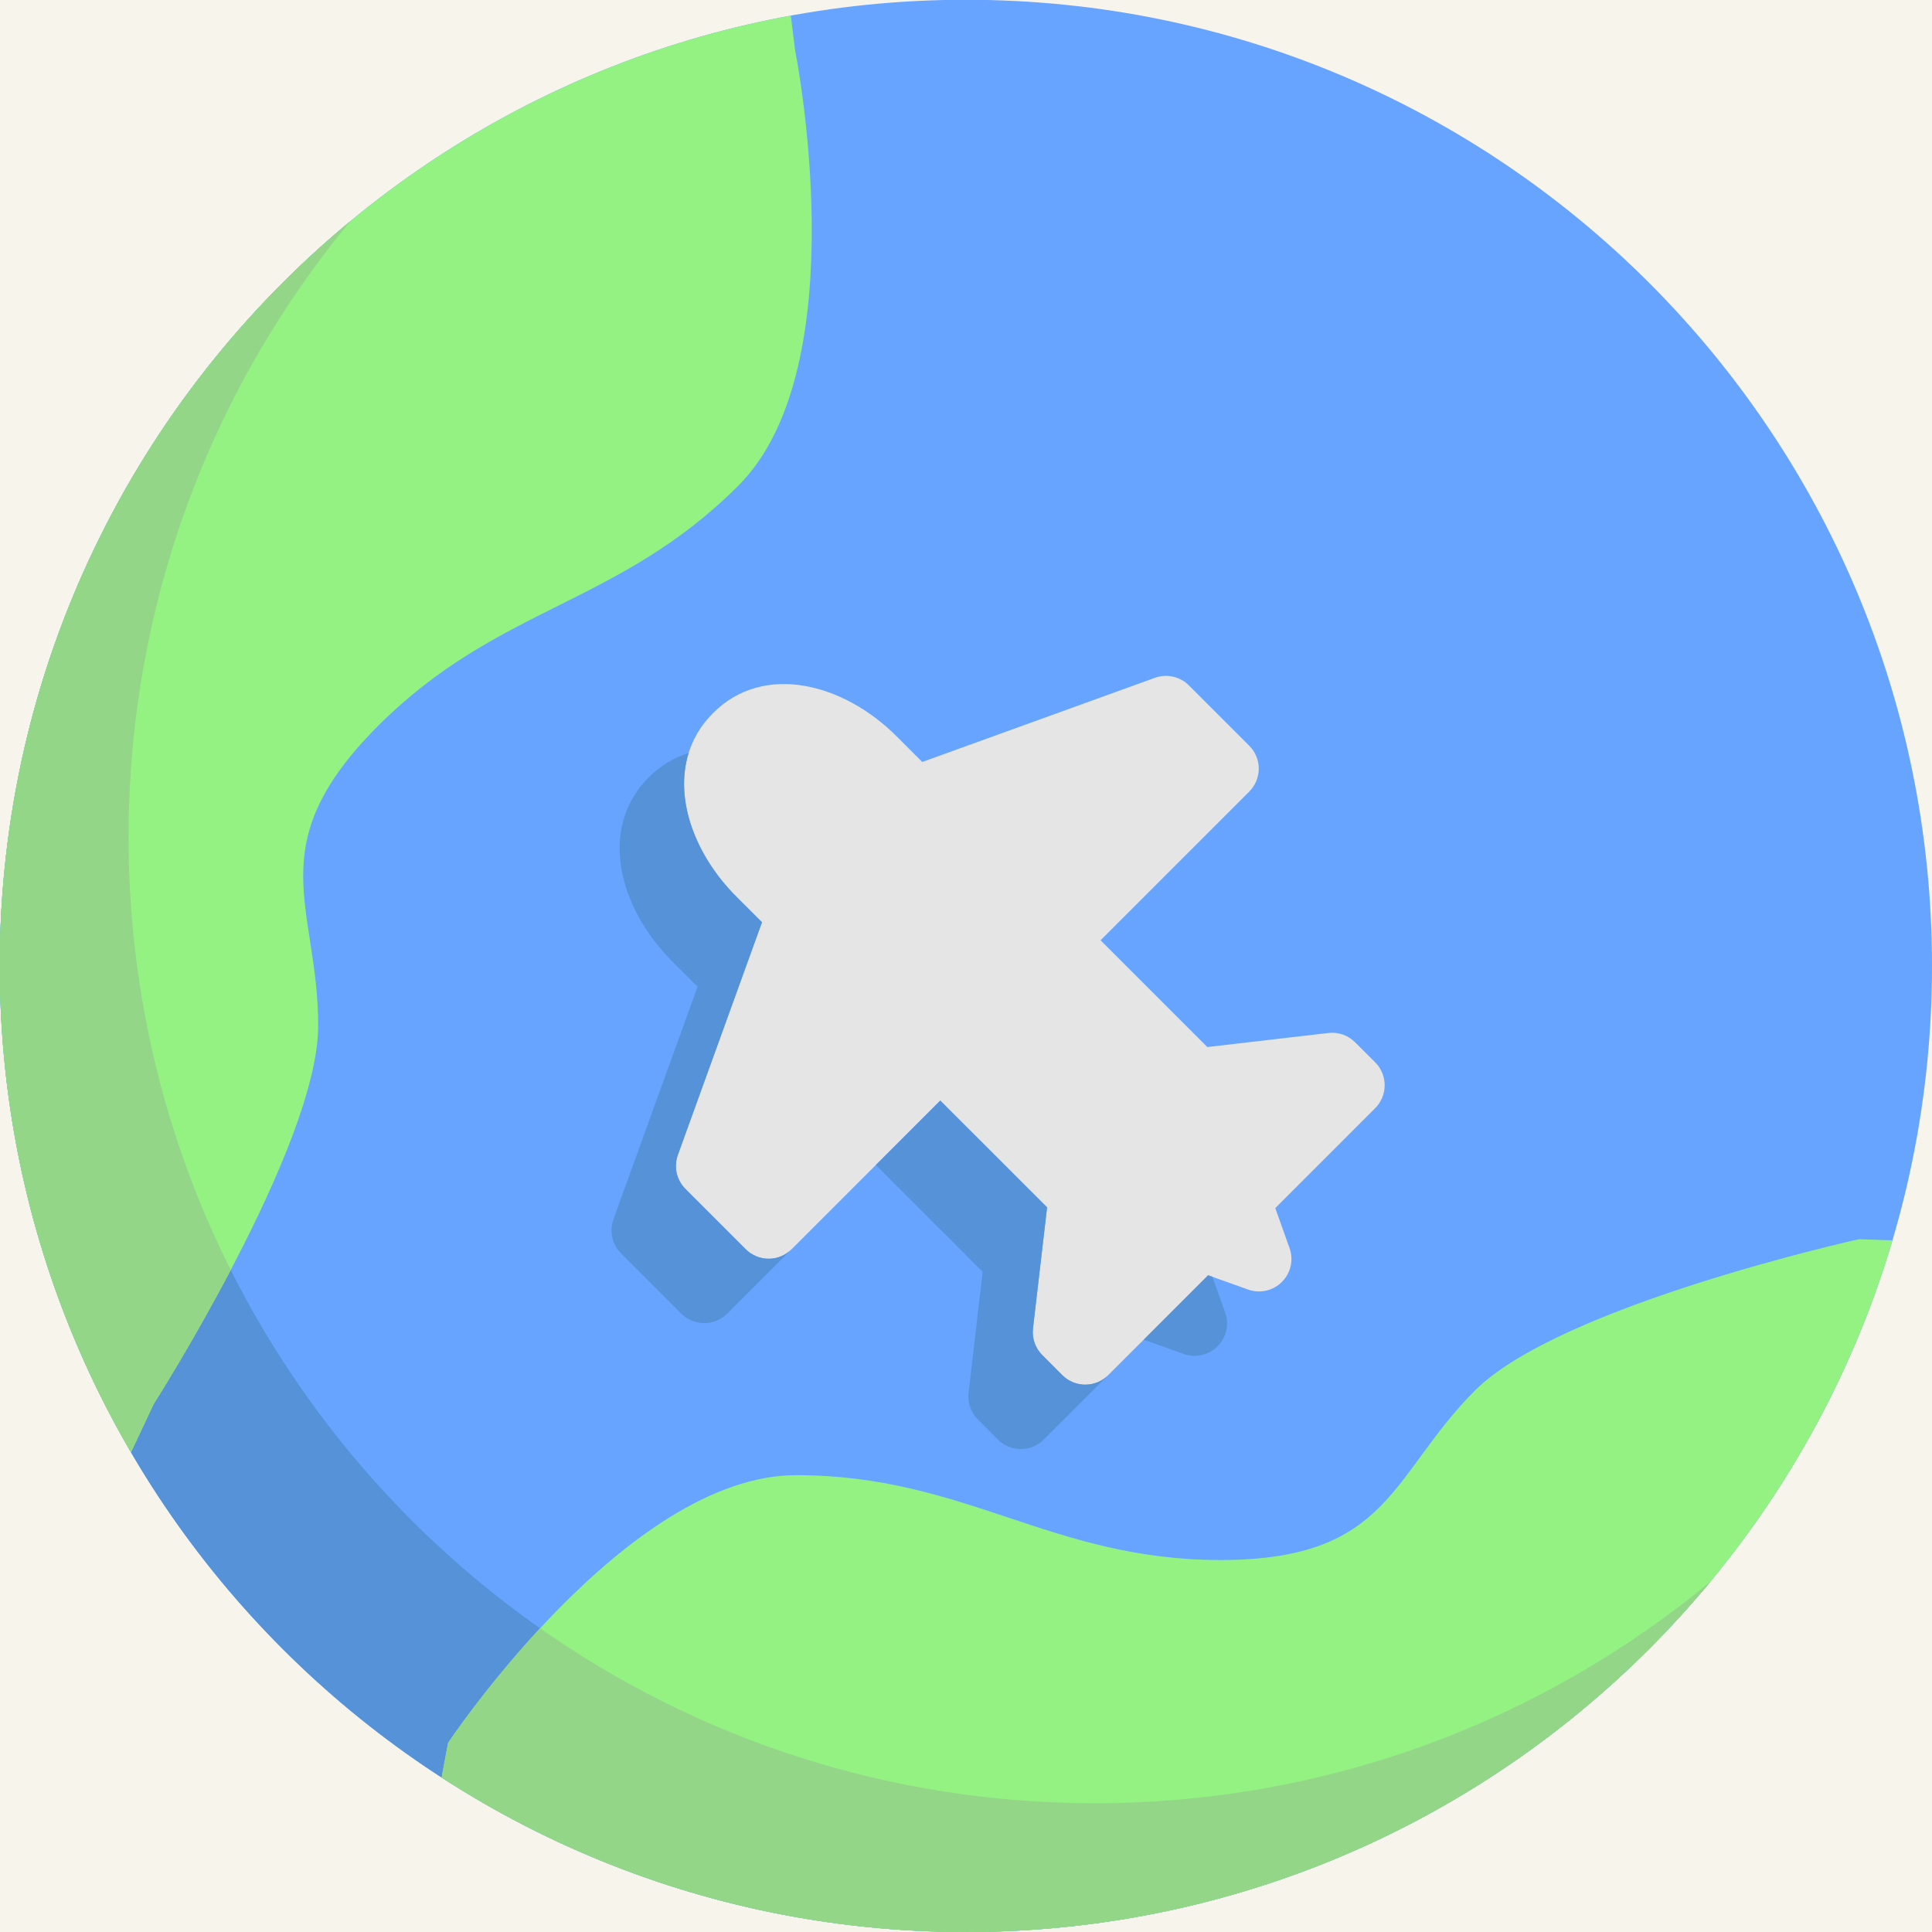
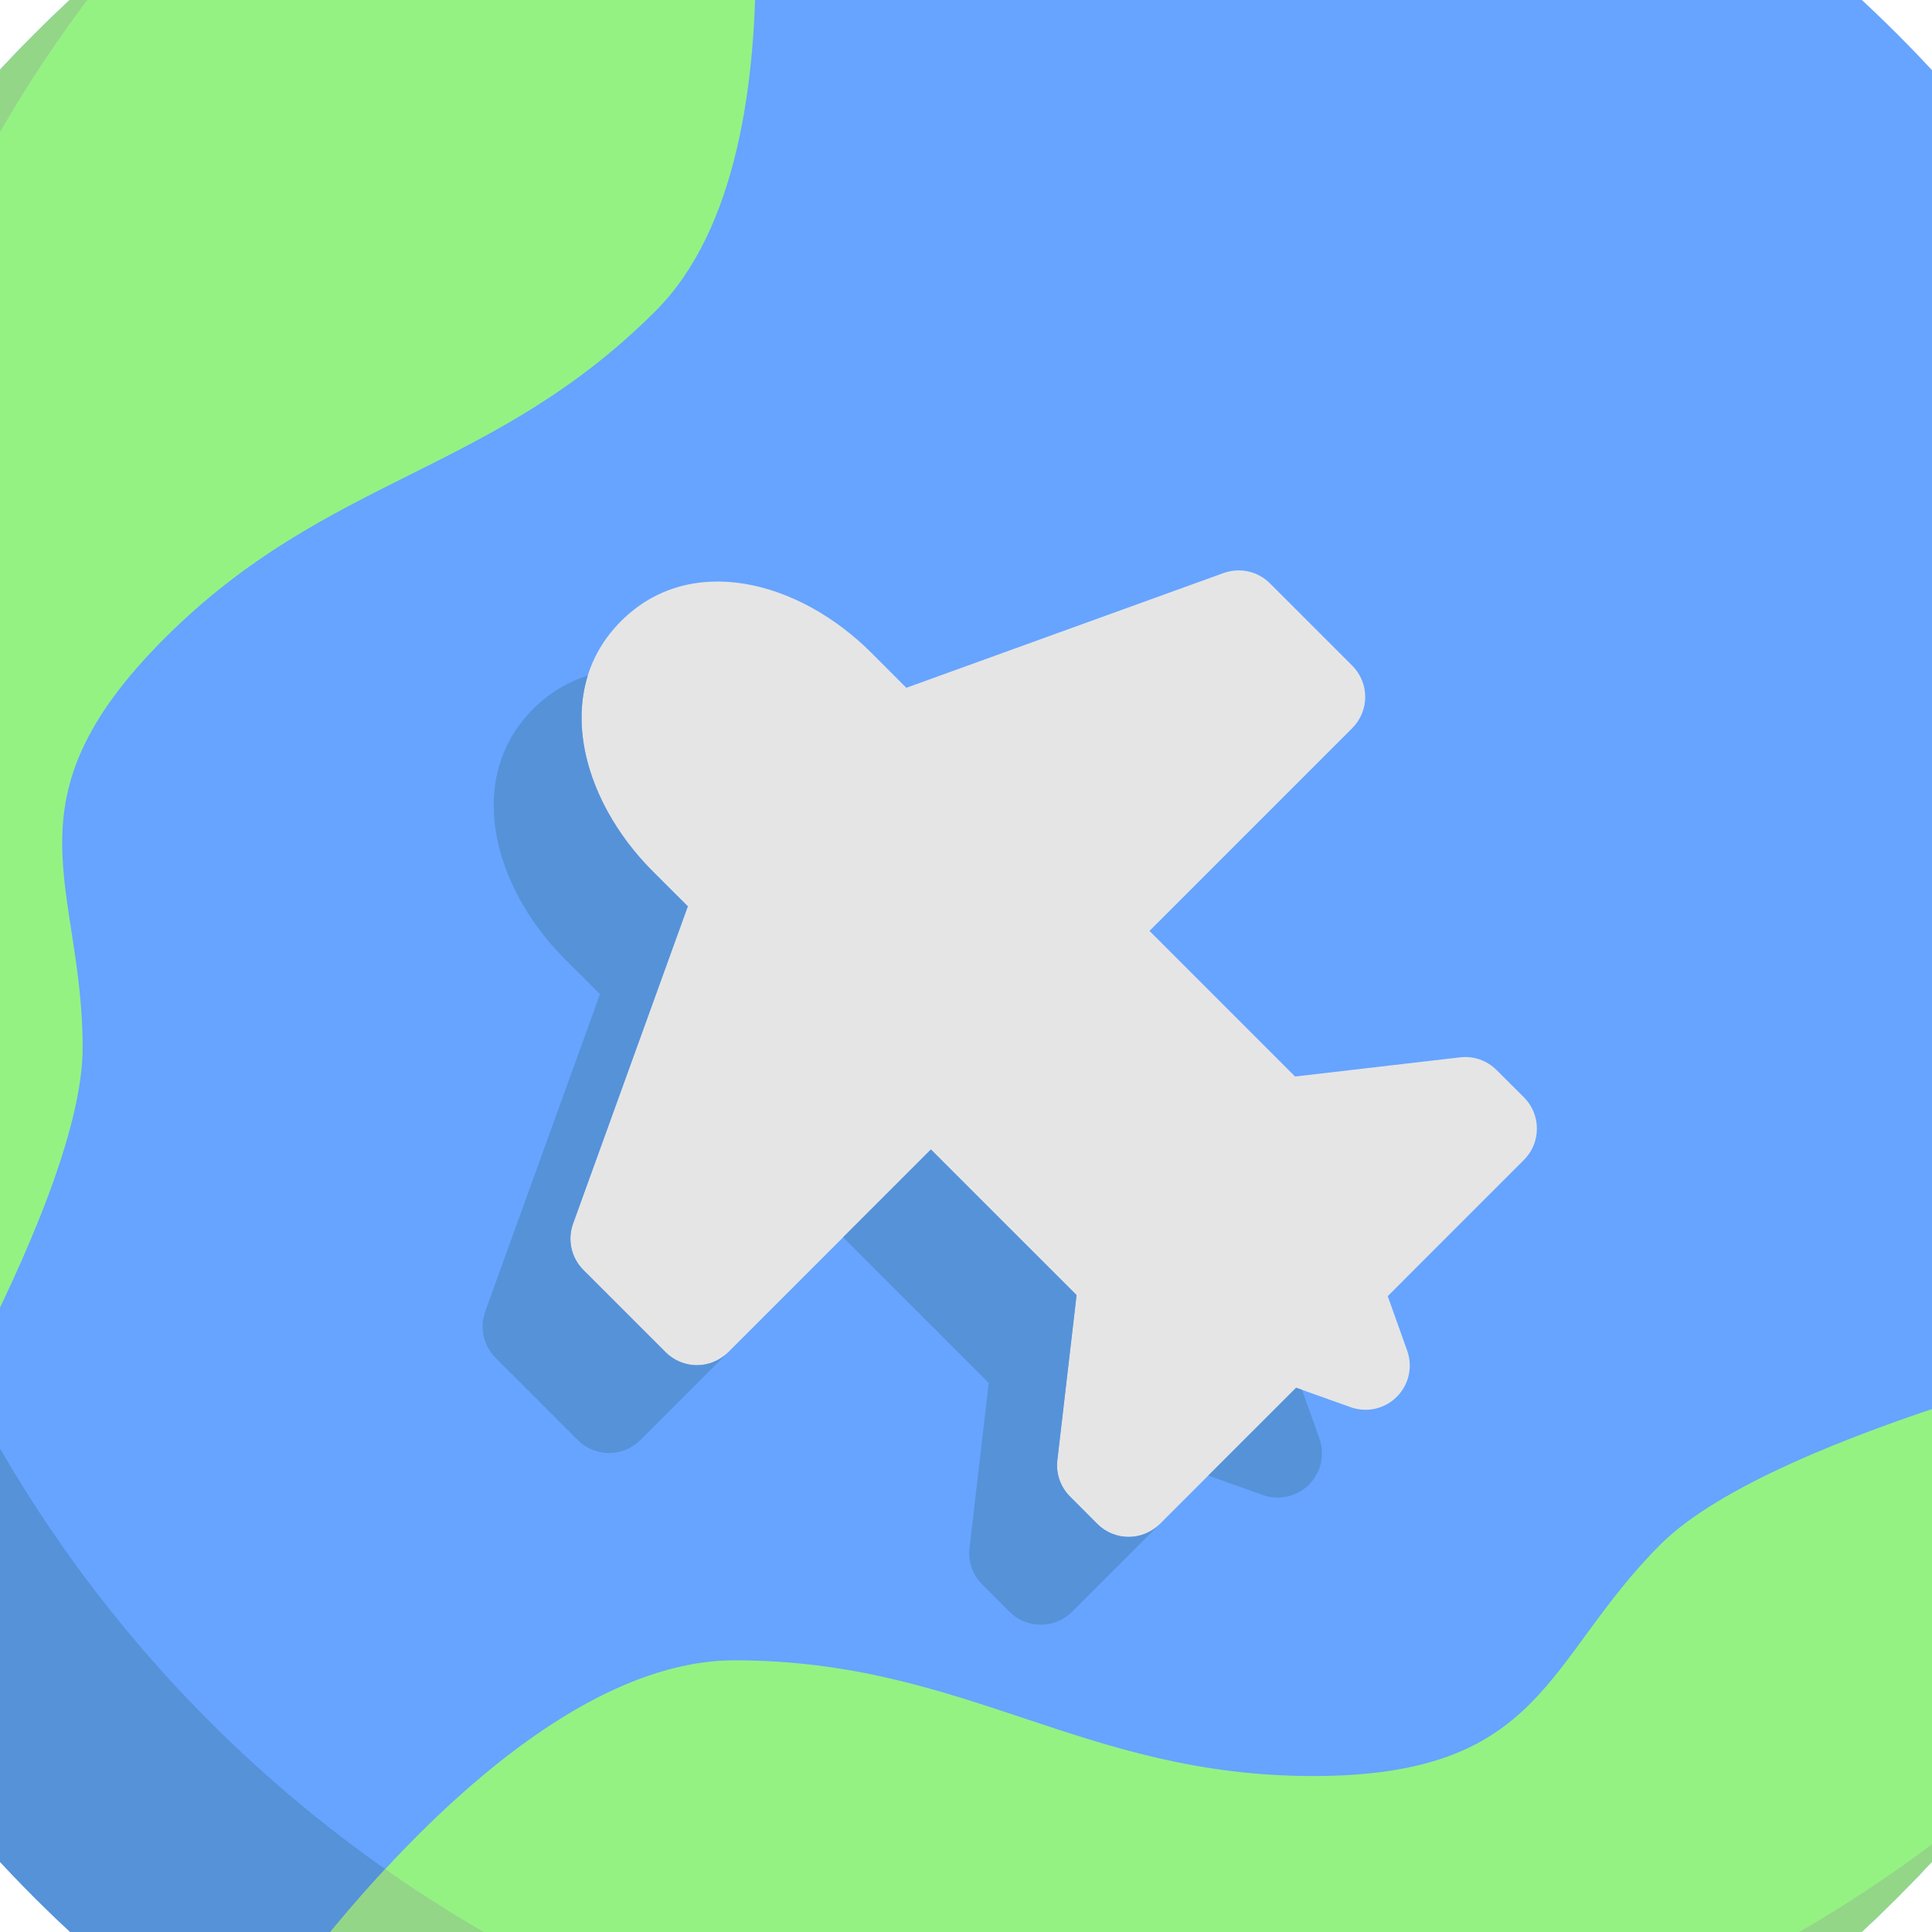
- <svg xmlns="http://www.w3.org/2000/svg" clip-rule="evenodd" fill-rule="evenodd" height="512" stroke-linejoin="round" stroke-miterlimit="2" viewBox="514 514 60 60" width="512">
-   <rect x="514" y="514" width="60" height="60" fill="#F7F4EB" />
-   <path d="m574 543.997c0-16.572-13.432-30.004-30.003-30.004-16.572 0-30.004 13.432-30.004 30.004 0 16.571 13.432 30.003 30.004 30.003 16.571 0 30.003-13.432 30.003-30.003z" fill="#66a4ff" />
-   <path d="m524.875 520.875c-6.647 5.502-10.882 13.817-10.882 23.122 0 16.571 13.432 30.003 30.004 30.003 9.304 0 17.619-4.235 23.122-10.882-5.193 4.299-11.856 6.882-19.122 6.882-16.572 0-30.004-13.432-30.004-30.003 0-7.267 2.583-13.93 6.882-19.122z" fill="#5692d8" />
-   <path d="m572.772 552.521c-3.673 12.418-15.165 21.479-28.775 21.479-6.003 0-11.593-1.762-16.282-4.798l.201-1.075s5.536-8.314 10.809-8.314c5.272 0 7.908 2.635 13.18 2.635s5.272-2.635 7.908-5.271c2.635-2.636 11.914-4.692 11.914-4.692z" fill="#94f283" />
-   <path d="m567.119 563.118c-5.504 6.648-13.819 10.882-23.122 10.882-6.003 0-11.593-1.762-16.282-4.798l.201-1.075s1.131-1.698 2.857-3.56c4.874 3.423 10.814 5.433 17.224 5.433 7.266 0 13.929-2.583 19.122-6.882z" fill="#94d688" />
-   <path d="m538.559 514.485.134 1.078s1.965 9.793-1.763 13.52c-3.728 3.728-7.456 3.728-11.184 7.456-3.727 3.729-1.864 5.593-1.864 9.32 0 3.729-5.108 11.742-5.108 11.742l-.707 1.501c-2.59-4.436-4.074-9.597-4.074-15.105 0-14.714 10.59-26.953 24.566-29.512z" fill="#94f283" />
-   <path d="m524.874 520.876c-4.298 5.191-6.881 11.854-6.881 19.121 0 4.833 1.143 9.4 3.172 13.442-1.22 2.325-2.391 4.162-2.391 4.162l-.707 1.501c-2.59-4.436-4.074-9.597-4.074-15.105 0-9.304 4.234-17.618 10.881-23.121z" fill="#94d688" />
-   <path d="m542.641 537.664-.797-.798c-1.655-1.654-4.13-2.291-5.699-.722-.001 0-.001 0-.001.001-1.569 1.569-.932 4.044.722 5.699l.798.797-2.613 7.226c-.133.368-.042.778.234 1.055l1.874 1.874c.189.189.445.295.712.296.267 0 .523-.107.712-.295l4.618-4.618 3.317 3.316-.438 3.759c-.036.305.07.61.288.828l.623.625c.189.189.445.295.713.295.267 0 .523-.106.712-.295l3.103-3.102 1.242.443c.366.131.775.039 1.05-.237.276-.275.368-.684.237-1.05l-.443-1.242 3.102-3.103c.189-.189.295-.445.295-.712 0-.268-.106-.524-.295-.713l-.625-.623c-.218-.218-.523-.324-.828-.288l-3.759.437-3.316-3.316 4.618-4.618c.188-.189.295-.445.295-.712s-.107-.523-.296-.712l-1.874-1.874c-.277-.276-.687-.367-1.055-.235z" fill="#e5e5e5" />
-   <path d="m541.201 550.179 3.317 3.316-.438 3.759c-.036.305.07.61.288.828l.623.625c.189.189.445.295.713.295.267 0 .523-.106.712-.295l3.103-3.102 1.242.443c.366.131.775.039 1.05-.237.276-.275.368-.684.237-1.05l-.396-1.109-.133-.047-3.103 3.102c-.189.189-.445.295-.712.295-.268 0-.524-.106-.713-.295l-.623-.625c-.218-.218-.324-.523-.288-.828l.438-3.759-3.317-3.316zm-5.815-12.793c-.449.14-.871.388-1.241.758-.001 0-.001 0-.001.001-1.569 1.569-.932 4.044.722 5.699l.798.797-2.613 7.226c-.133.368-.042.778.234 1.055l1.874 1.874c.189.189.445.295.712.296.267 0 .523-.107.712-.295l2-2c-.189.188-.445.295-.712.295-.267-.001-.523-.107-.712-.296l-1.874-1.874c-.276-.277-.367-.687-.234-1.055l2.613-7.226-.798-.797c-1.264-1.264-1.933-3.006-1.48-4.458zm19.321 13.03-1.102 1.103 1.103-1.103z" fill="#5692d8" />
+ <svg xmlns="http://www.w3.org/2000/svg" clip-rule="evenodd" fill-rule="evenodd" height="512" stroke-linejoin="round" stroke-miterlimit="2" viewBox="10 10 44 44" width="512">
+   <g transform="translate(-512 -512)">
+     <path d="m574 543.997c0-16.572-13.432-30.004-30.003-30.004-16.572 0-30.004 13.432-30.004 30.004 0 16.571 13.432 30.003 30.004 30.003 16.571 0 30.003-13.432 30.003-30.003z" fill="#66a4ff" />
+     <path d="m524.875 520.875c-6.647 5.502-10.882 13.817-10.882 23.122 0 16.571 13.432 30.003 30.004 30.003 9.304 0 17.619-4.235 23.122-10.882-5.193 4.299-11.856 6.882-19.122 6.882-16.572 0-30.004-13.432-30.004-30.003 0-7.267 2.583-13.93 6.882-19.122z" fill="#5692d8" />
+     <path d="m572.772 552.521c-3.673 12.418-15.165 21.479-28.775 21.479-6.003 0-11.593-1.762-16.282-4.798l.201-1.075s5.536-8.314 10.809-8.314c5.272 0 7.908 2.635 13.18 2.635s5.272-2.635 7.908-5.271c2.635-2.636 11.914-4.692 11.914-4.692z" fill="#94f283" />
+     <path d="m567.119 563.118c-5.504 6.648-13.819 10.882-23.122 10.882-6.003 0-11.593-1.762-16.282-4.798l.201-1.075s1.131-1.698 2.857-3.56c4.874 3.423 10.814 5.433 17.224 5.433 7.266 0 13.929-2.583 19.122-6.882z" fill="#94d688" />
+     <path d="m538.559 514.485.134 1.078s1.965 9.793-1.763 13.52c-3.728 3.728-7.456 3.728-11.184 7.456-3.727 3.729-1.864 5.593-1.864 9.32 0 3.729-5.108 11.742-5.108 11.742l-.707 1.501c-2.59-4.436-4.074-9.597-4.074-15.105 0-14.714 10.59-26.953 24.566-29.512z" fill="#94f283" />
+     <path d="m524.874 520.876c-4.298 5.191-6.881 11.854-6.881 19.121 0 4.833 1.143 9.4 3.172 13.442-1.22 2.325-2.391 4.162-2.391 4.162l-.707 1.501c-2.59-4.436-4.074-9.597-4.074-15.105 0-9.304 4.234-17.618 10.881-23.121z" fill="#94d688" />
+     <path d="m542.641 537.664-.797-.798c-1.655-1.654-4.13-2.291-5.699-.722-.001 0-.001 0-.001.001-1.569 1.569-.932 4.044.722 5.699l.798.797-2.613 7.226c-.133.368-.042.778.234 1.055l1.874 1.874c.189.189.445.295.712.296.267 0 .523-.107.712-.295l4.618-4.618 3.317 3.316-.438 3.759c-.036.305.07.61.288.828l.623.625c.189.189.445.295.713.295.267 0 .523-.106.712-.295l3.103-3.102 1.242.443c.366.131.775.039 1.05-.237.276-.275.368-.684.237-1.05l-.443-1.242 3.102-3.103c.189-.189.295-.445.295-.712 0-.268-.106-.524-.295-.713l-.625-.623c-.218-.218-.523-.324-.828-.288l-3.759.437-3.316-3.316 4.618-4.618c.188-.189.295-.445.295-.712s-.107-.523-.296-.712l-1.874-1.874c-.277-.276-.687-.367-1.055-.235z" fill="#e5e5e5" />
+     <path d="m541.201 550.179 3.317 3.316-.438 3.759c-.036.305.07.61.288.828l.623.625c.189.189.445.295.713.295.267 0 .523-.106.712-.295l3.103-3.102 1.242.443c.366.131.775.039 1.05-.237.276-.275.368-.684.237-1.05l-.396-1.109-.133-.047-3.103 3.102c-.189.189-.445.295-.712.295-.268 0-.524-.106-.713-.295l-.623-.625c-.218-.218-.324-.523-.288-.828l.438-3.759-3.317-3.316zm-5.815-12.793c-.449.14-.871.388-1.241.758-.001 0-.001 0-.001.001-1.569 1.569-.932 4.044.722 5.699l.798.797-2.613 7.226c-.133.368-.042.778.234 1.055l1.874 1.874c.189.189.445.295.712.296.267 0 .523-.107.712-.295l2-2c-.189.188-.445.295-.712.295-.267-.001-.523-.107-.712-.296l-1.874-1.874c-.276-.277-.367-.687-.234-1.055l2.613-7.226-.798-.797c-1.264-1.264-1.933-3.006-1.48-4.458zm19.321 13.03-1.102 1.103 1.103-1.103z" fill="#5692d8" />
+   </g>
</svg>
